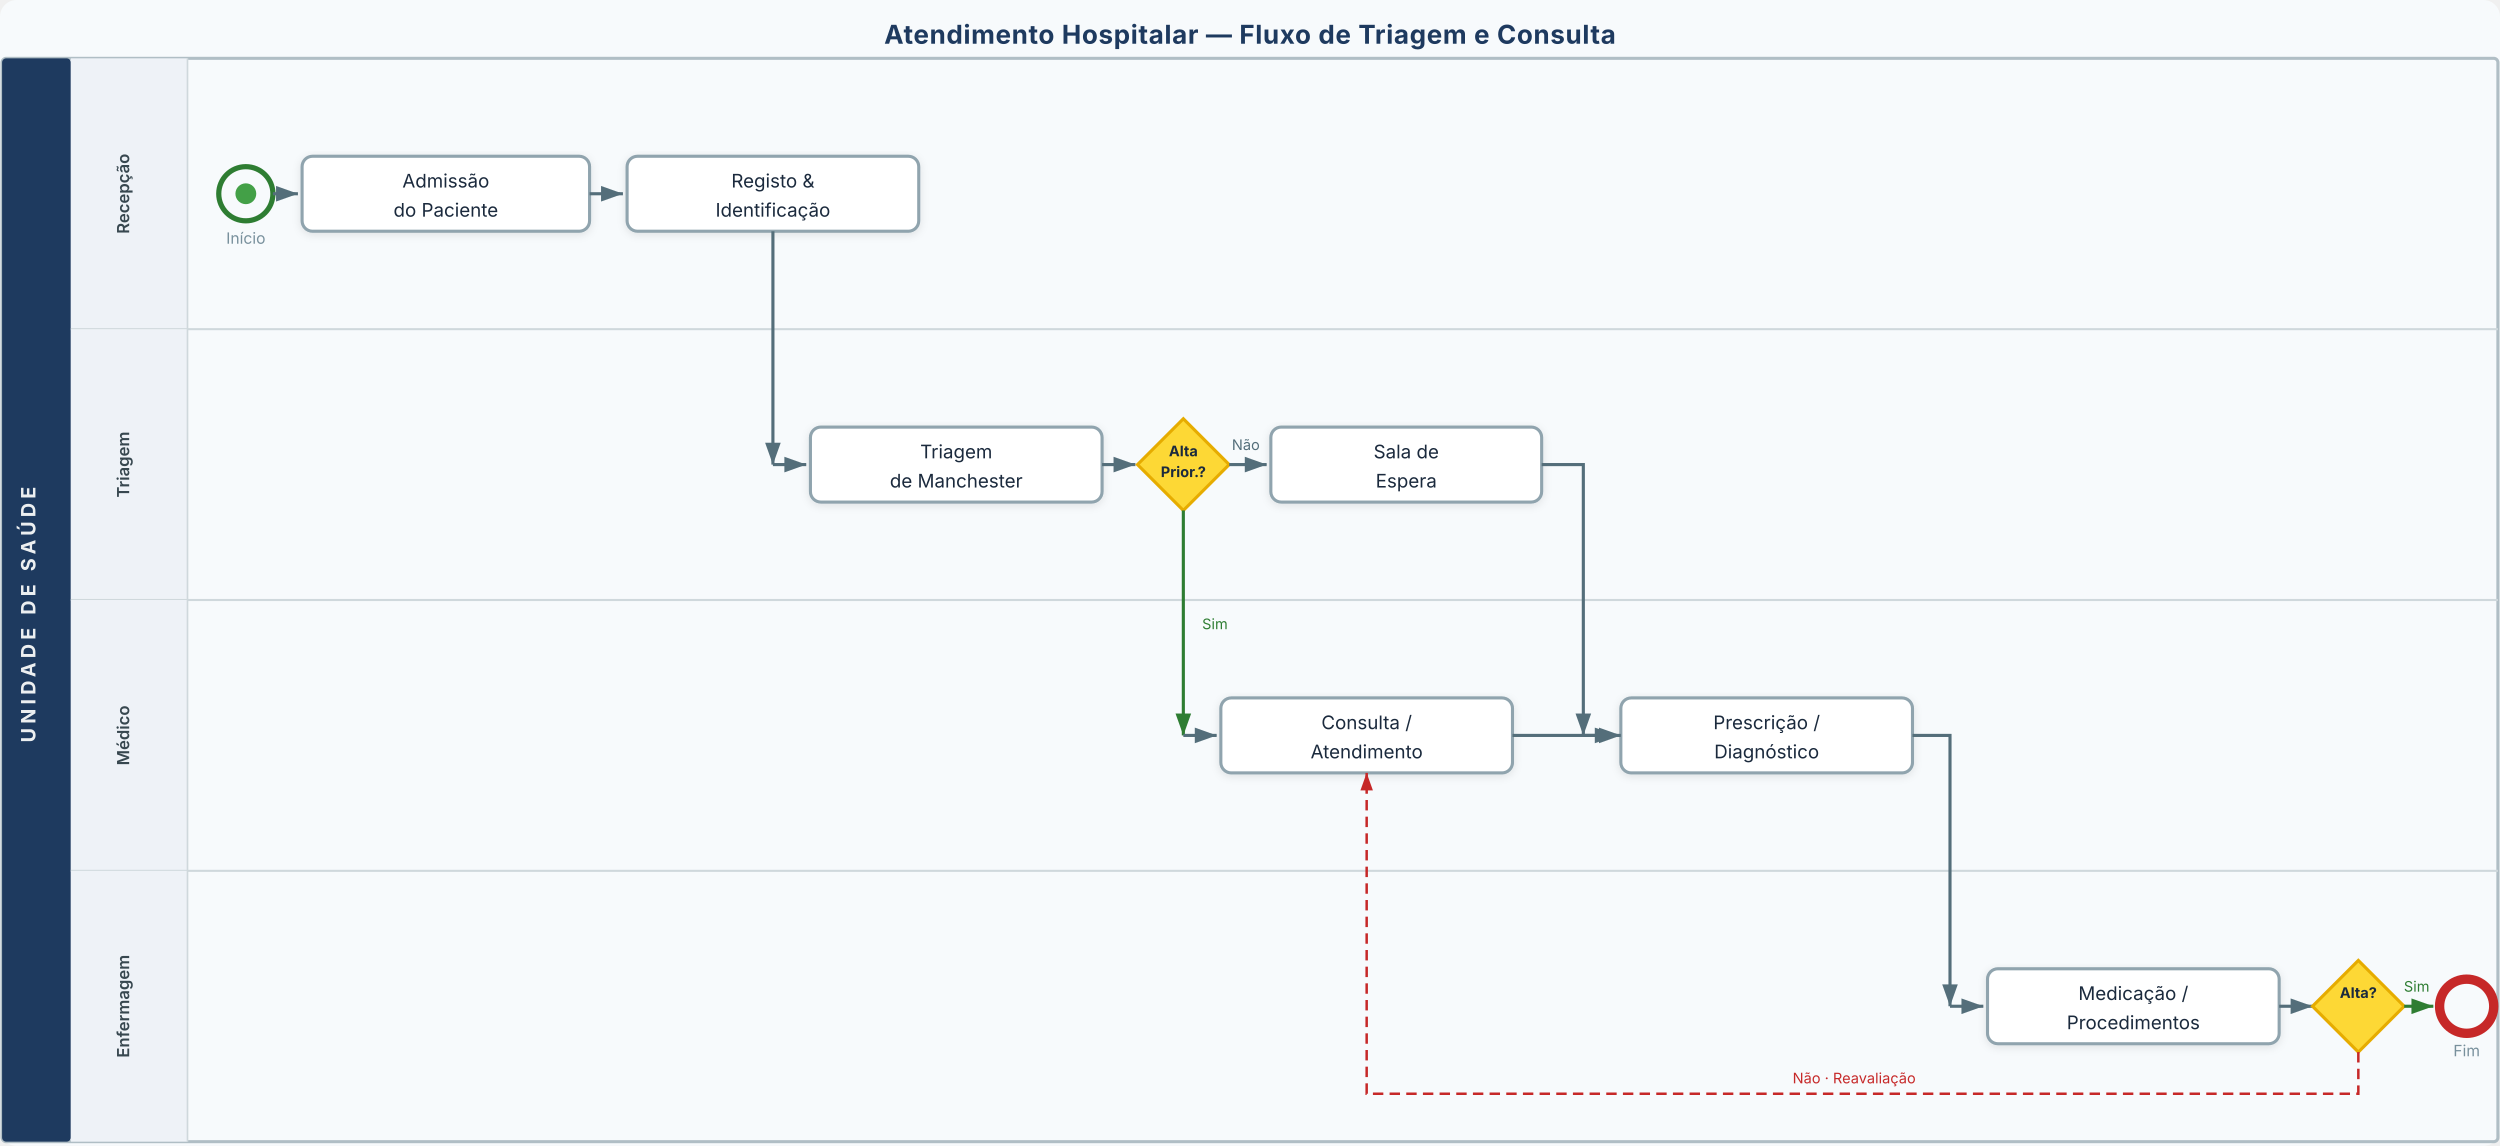
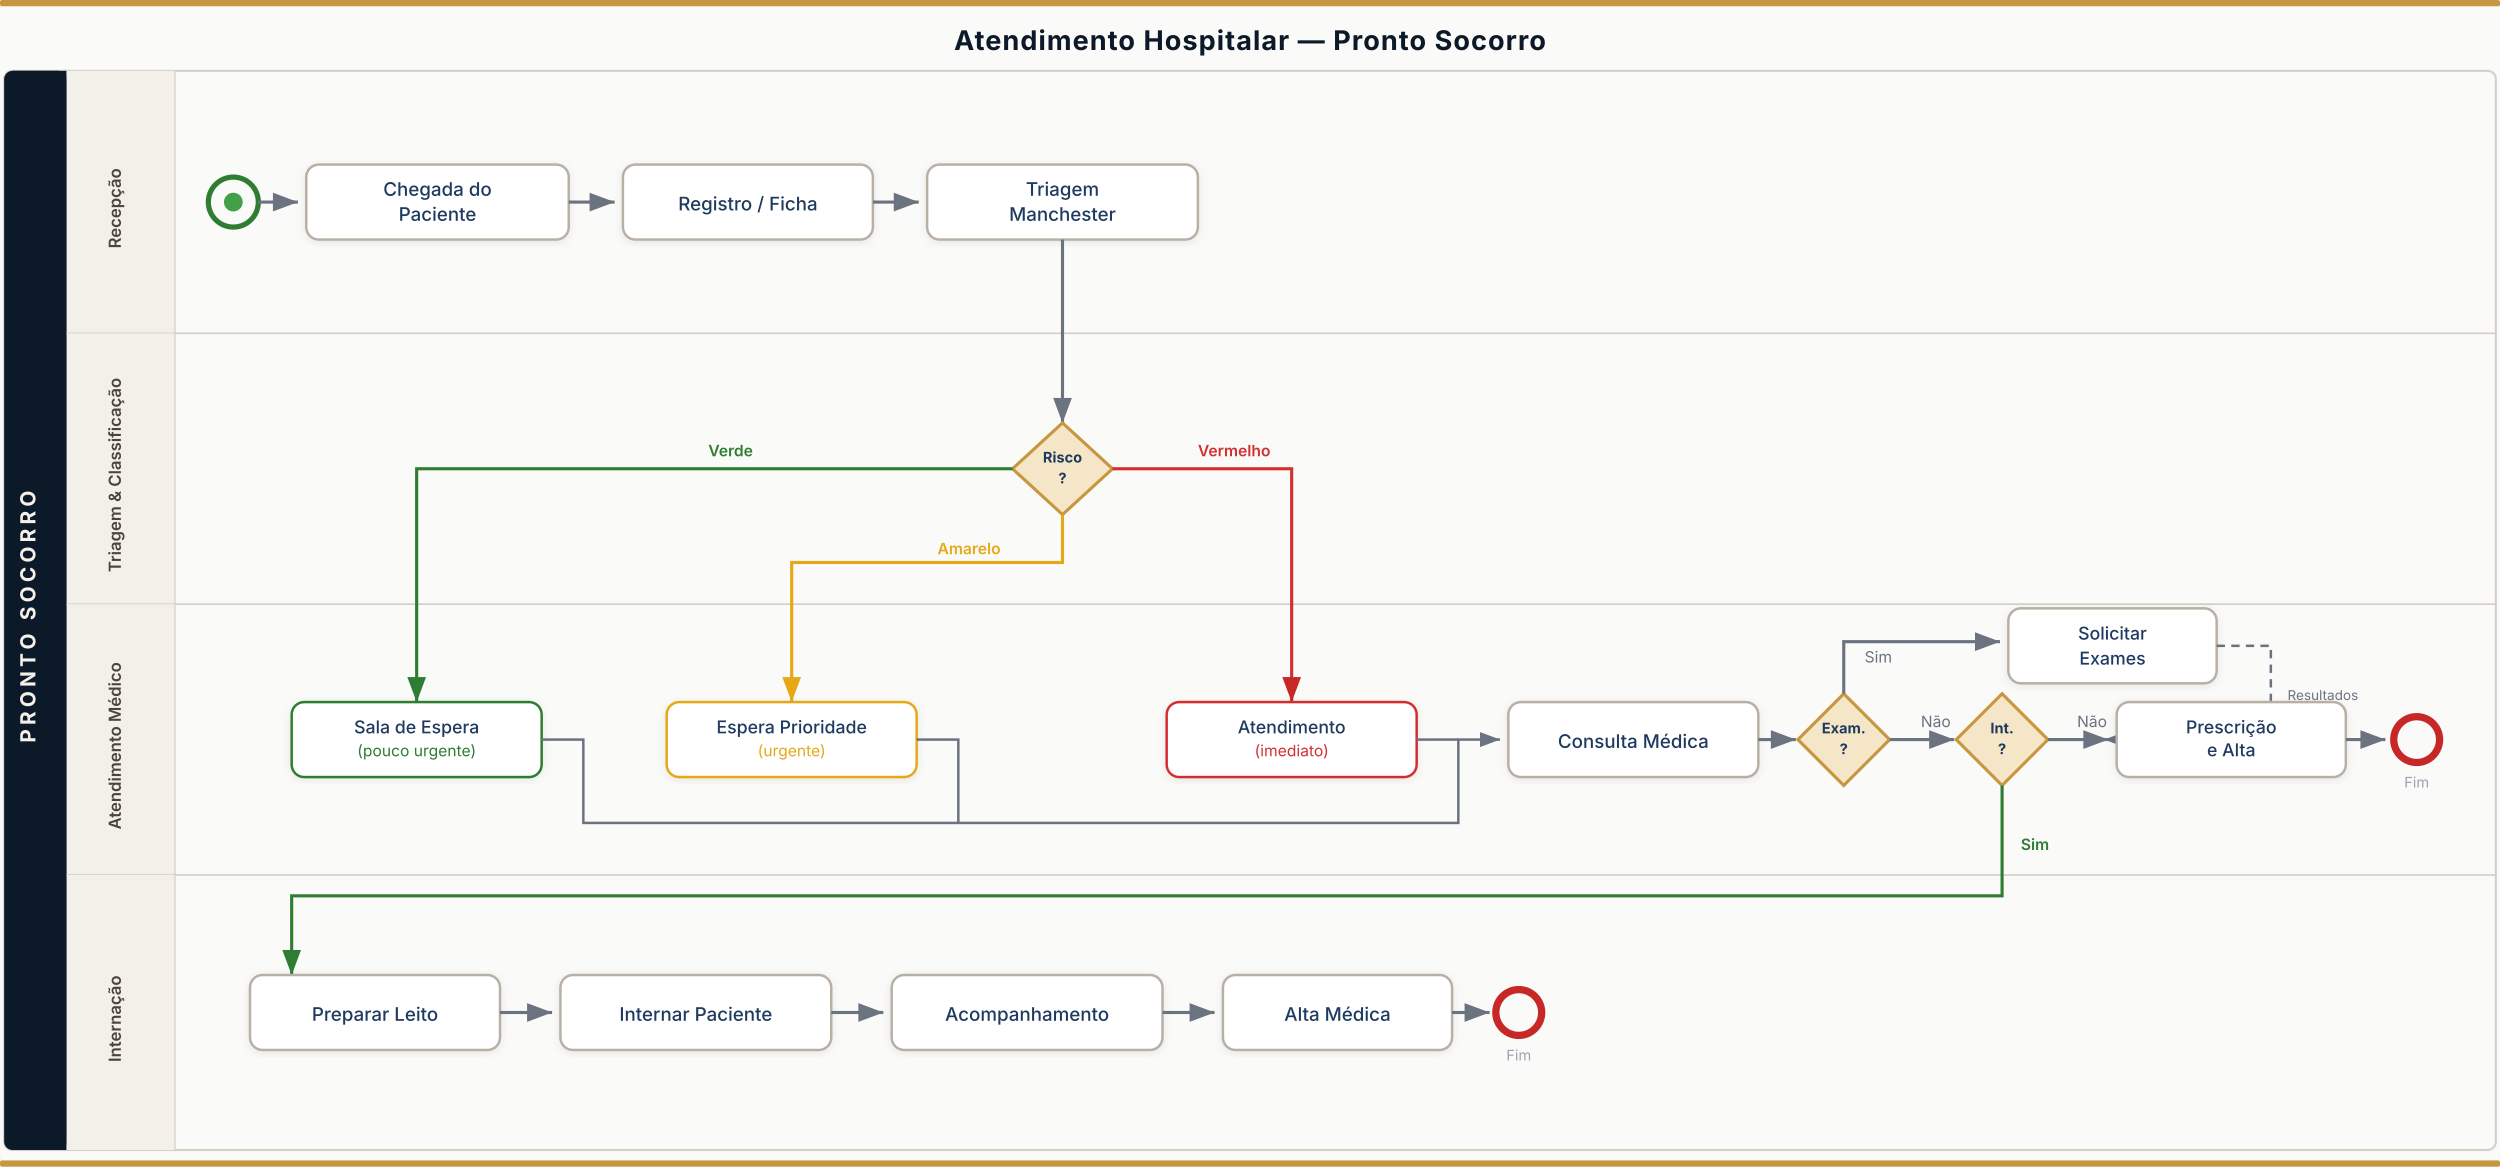
- <svg xmlns="http://www.w3.org/2000/svg" viewBox="0 0 1200 550" font-family="Inter,Arial,sans-serif">
+ <svg xmlns="http://www.w3.org/2000/svg" viewBox="0 0 1200 560" font-family="Inter,Segoe UI,Arial,sans-serif">
  <defs>
-     <marker id="a" markerWidth="7" markerHeight="5" refX="7" refY="2.5" orient="auto">
-       <polygon points="0 0,7 2.5,0 5" fill="#546E7A" />
+     <marker id="a" markerWidth="8" markerHeight="6" refX="8" refY="3" orient="auto">
+       <polygon points="0 0,8 3,0 6" fill="#6B7280" />
    </marker>
-     <marker id="ag" markerWidth="7" markerHeight="5" refX="7" refY="2.5" orient="auto">
-       <polygon points="0 0,7 2.5,0 5" fill="#2E7D32" />
+     <marker id="ag" markerWidth="8" markerHeight="6" refX="8" refY="3" orient="auto">
+       <polygon points="0 0,8 3,0 6" fill="#2E7D32" />
    </marker>
-     <marker id="ar" markerWidth="7" markerHeight="5" refX="7" refY="2.5" orient="auto">
-       <polygon points="0 0,7 2.5,0 5" fill="#C62828" />
+     <marker id="ar" markerWidth="8" markerHeight="6" refX="8" refY="3" orient="auto">
+       <polygon points="0 0,8 3,0 6" fill="#C62828" />
    </marker>
-     <filter id="sh" x="-5%" y="-10%" width="110%" height="130%">
-       <feDropShadow dx="0" dy="1" stdDeviation="2" flood-opacity="0.10" />
+     <marker id="ay" markerWidth="8" markerHeight="6" refX="8" refY="3" orient="auto">
+       <polygon points="0 0,8 3,0 6" fill="#E6A817" />
+     </marker>
+     <filter id="sh">
+       <feDropShadow dx="0" dy="1" stdDeviation="2" flood-opacity=".08" />
    </filter>
  </defs>
-   <rect width="1200" height="550" fill="#F7FAFC" rx="8" />
-   <text x="600" y="21" text-anchor="middle" font-size="12.5" font-weight="700" fill="#1E3A5F" letter-spacing="0.3">Atendimento Hospitalar — Fluxo de Triagem e Consulta</text>
-   <rect x="1" y="28" width="1198" height="520" fill="none" stroke="#B0BEC5" stroke-width="1.5" rx="2" />
-   <rect x="1" y="28" width="33" height="520" fill="#1E3A5F" rx="2" />
-   <text x="17" y="295" text-anchor="middle" font-size="9.5" font-weight="700" fill="#ECEFF1" transform="rotate(-90,17,295)" letter-spacing="2">UNIDADE DE SAÚDE</text>
-   <rect x="34" y="28" width="56" height="130" fill="#EEF2F7" />
-   <text x="62" y="93" text-anchor="middle" font-size="8" font-weight="600" fill="#37474F" transform="rotate(-90,62,93)">Recepção</text>
-   <line x1="34" y1="158" x2="1199" y2="158" stroke="#CFD8DC" stroke-width="1" />
-   <rect x="34" y="158" width="56" height="130" fill="#EEF2F7" />
-   <text x="62" y="223" text-anchor="middle" font-size="8" font-weight="600" fill="#37474F" transform="rotate(-90,62,223)">Triagem</text>
-   <line x1="34" y1="288" x2="1199" y2="288" stroke="#CFD8DC" stroke-width="1" />
-   <rect x="34" y="288" width="56" height="130" fill="#EEF2F7" />
-   <text x="62" y="353" text-anchor="middle" font-size="8" font-weight="600" fill="#37474F" transform="rotate(-90,62,353)">Médico</text>
-   <line x1="34" y1="418" x2="1199" y2="418" stroke="#CFD8DC" stroke-width="1" />
-   <rect x="34" y="418" width="56" height="130" fill="#EEF2F7" />
-   <text x="62" y="483" text-anchor="middle" font-size="8" font-weight="600" fill="#37474F" transform="rotate(-90,62,483)">Enfermagem</text>
-   <line x1="90" y1="28" x2="90" y2="548" stroke="#CFD8DC" stroke-width="0.8" />
-   <circle cx="118" cy="93" r="13" fill="none" stroke="#2E7D32" stroke-width="2.5" />
-   <circle cx="118" cy="93" r="5" fill="#43A047" />
-   <text x="118" y="117" text-anchor="middle" font-size="7.5" fill="#78909C">Início</text>
-   <line x1="131" y1="93" x2="143" y2="93" stroke="#546E7A" stroke-width="1.5" marker-end="url(#a)" />
-   <rect x="145" y="75" width="138" height="36" rx="5" fill="#fff" stroke="#90A4AE" stroke-width="1.5" filter="url(#sh)" />
-   <text x="214" y="90" text-anchor="middle" font-size="9" fill="#1B2A3D">Admissão</text>
-   <text x="214" y="104" text-anchor="middle" font-size="9" fill="#1B2A3D">do Paciente</text>
-   <line x1="283" y1="93" x2="299" y2="93" stroke="#546E7A" stroke-width="1.5" marker-end="url(#a)" />
-   <rect x="301" y="75" width="140" height="36" rx="5" fill="#fff" stroke="#90A4AE" stroke-width="1.5" filter="url(#sh)" />
-   <text x="371" y="90" text-anchor="middle" font-size="9" fill="#1B2A3D">Registo &amp;</text>
-   <text x="371" y="104" text-anchor="middle" font-size="9" fill="#1B2A3D">Identificação</text>
-   <path d="M 371,111 L 371,223" stroke="#546E7A" stroke-width="1.5" fill="none" marker-end="url(#a)" />
-   <line x1="371" y1="223" x2="387" y2="223" stroke="#546E7A" stroke-width="1.5" marker-end="url(#a)" />
-   <rect x="389" y="205" width="140" height="36" rx="5" fill="#fff" stroke="#90A4AE" stroke-width="1.5" filter="url(#sh)" />
-   <text x="459" y="220" text-anchor="middle" font-size="9" fill="#1B2A3D">Triagem</text>
-   <text x="459" y="234" text-anchor="middle" font-size="9" fill="#1B2A3D">de Manchester</text>
-   <line x1="529" y1="223" x2="545" y2="223" stroke="#546E7A" stroke-width="1.5" marker-end="url(#a)" />
-   <polygon points="568,201 590,223 568,245 546,223" fill="#FDD835" stroke="#E6AC00" stroke-width="1.5" />
-   <text x="568" y="219" text-anchor="middle" font-size="7" font-weight="700" fill="#1B2A3D">Alta</text>
-   <text x="568" y="229" text-anchor="middle" font-size="7" font-weight="700" fill="#1B2A3D">Prior.?</text>
-   <line x1="590" y1="223" x2="608" y2="223" stroke="#546E7A" stroke-width="1.5" marker-end="url(#a)" />
-   <text x="598" y="216" text-anchor="middle" font-size="7" fill="#546E7A">Não</text>
-   <rect x="610" y="205" width="130" height="36" rx="5" fill="#fff" stroke="#90A4AE" stroke-width="1.5" filter="url(#sh)" />
-   <text x="675" y="220" text-anchor="middle" font-size="9" fill="#1B2A3D">Sala de</text>
-   <text x="675" y="234" text-anchor="middle" font-size="9" fill="#1B2A3D">Espera</text>
-   <path d="M 740,223 L 760,223 L 760,353" stroke="#546E7A" stroke-width="1.5" fill="none" marker-end="url(#a)" />
-   <path d="M 568,245 L 568,353" stroke="#2E7D32" stroke-width="1.5" fill="none" marker-end="url(#ag)" />
-   <text x="577" y="302" font-size="7" fill="#2E7D32">Sim</text>
-   <line x1="568" y1="353" x2="584" y2="353" stroke="#546E7A" stroke-width="1.5" marker-end="url(#a)" />
-   <rect x="586" y="335" width="140" height="36" rx="5" fill="#fff" stroke="#90A4AE" stroke-width="1.5" filter="url(#sh)" />
-   <text x="656" y="350" text-anchor="middle" font-size="9" fill="#1B2A3D">Consulta /</text>
-   <text x="656" y="364" text-anchor="middle" font-size="9" fill="#1B2A3D">Atendimento</text>
-   <line x1="760" y1="353" x2="776" y2="353" stroke="#546E7A" stroke-width="1.5" marker-end="url(#a)" />
-   <rect x="778" y="335" width="140" height="36" rx="5" fill="#fff" stroke="#90A4AE" stroke-width="1.5" filter="url(#sh)" />
-   <text x="848" y="350" text-anchor="middle" font-size="9" fill="#1B2A3D">Prescrição /</text>
-   <text x="848" y="364" text-anchor="middle" font-size="9" fill="#1B2A3D">Diagnóstico</text>
-   <line x1="726" y1="353" x2="778" y2="353" stroke="#546E7A" stroke-width="1.5" marker-end="url(#a)" />
-   <path d="M 918,353 L 936,353 L 936,483" stroke="#546E7A" stroke-width="1.5" fill="none" marker-end="url(#a)" />
-   <line x1="936" y1="483" x2="952" y2="483" stroke="#546E7A" stroke-width="1.5" marker-end="url(#a)" />
-   <rect x="954" y="465" width="140" height="36" rx="5" fill="#fff" stroke="#90A4AE" stroke-width="1.5" filter="url(#sh)" />
-   <text x="1024" y="480" text-anchor="middle" font-size="9" fill="#1B2A3D">Medicação /</text>
-   <text x="1024" y="494" text-anchor="middle" font-size="9" fill="#1B2A3D">Procedimentos</text>
-   <line x1="1094" y1="483" x2="1110" y2="483" stroke="#546E7A" stroke-width="1.5" marker-end="url(#a)" />
-   <polygon points="1132,461 1154,483 1132,505 1110,483" fill="#FDD835" stroke="#E6AC00" stroke-width="1.5" />
-   <text x="1132" y="479" text-anchor="middle" font-size="7" font-weight="700" fill="#1B2A3D">Alta?</text>
-   <line x1="1154" y1="483" x2="1168" y2="483" stroke="#2E7D32" stroke-width="1.5" marker-end="url(#ag)" />
-   <text x="1160" y="476" text-anchor="middle" font-size="7" fill="#2E7D32">Sim</text>
-   <circle cx="1184" cy="483" r="13" fill="none" stroke="#C62828" stroke-width="4.5" />
-   <text x="1184" y="507" text-anchor="middle" font-size="7.5" fill="#78909C">Fim</text>
-   <path d="M 1132,505 L 1132,525 L 656,525 L 656,371" stroke="#C62828" stroke-width="1.2" fill="none" stroke-dasharray="5,3" marker-end="url(#ar)" />
-   <text x="890" y="520" text-anchor="middle" font-size="7" fill="#C62828">Não · Reavaliação</text>
+   <rect width="1200" height="560" fill="#FAFAF8" rx="6" />
+   <rect width="1200" height="3" fill="#C8963E" rx="1" />
+   <text x="600" y="24" text-anchor="middle" font-size="13" font-weight="700" fill="#0B1929" letter-spacing=".5">Atendimento Hospitalar — Pronto Socorro</text>
+   <rect x="2" y="34" width="1196" height="518" fill="none" stroke="#D5CFC5" stroke-width="1" rx="4" />
+   <rect x="2" y="34" width="30" height="518" fill="#0B1929" rx="4" />
+   <rect x="6" y="34" width="26" height="518" fill="#0B1929" />
+   <text x="17" y="296" text-anchor="middle" font-size="10" font-weight="700" fill="#F5F0E8" letter-spacing="2" transform="rotate(-90,17,296)">PRONTO SOCORRO</text>
+   <rect x="32" y="34" width="52" height="126" fill="#F3F0EA" />
+   <text x="58" y="100" text-anchor="middle" font-size="8" font-weight="600" fill="#4A4539" transform="rotate(-90,58,100)">Recepção</text>
+   <line x1="32" y1="160" x2="1198" y2="160" stroke="#D5CFC5" stroke-width=".8" />
+   <rect x="32" y="160" width="52" height="130" fill="#F3F0EA" />
+   <text x="58" y="228" text-anchor="middle" font-size="8" font-weight="600" fill="#4A4539" transform="rotate(-90,58,228)">Triagem &amp; Classificação</text>
+   <line x1="32" y1="290" x2="1198" y2="290" stroke="#D5CFC5" stroke-width=".8" />
+   <rect x="32" y="290" width="52" height="130" fill="#F3F0EA" />
+   <text x="58" y="358" text-anchor="middle" font-size="8" font-weight="600" fill="#4A4539" transform="rotate(-90,58,358)">Atendimento Médico</text>
+   <line x1="32" y1="420" x2="1198" y2="420" stroke="#D5CFC5" stroke-width=".8" />
+   <rect x="32" y="420" width="52" height="132" fill="#F3F0EA" />
+   <text x="58" y="489" text-anchor="middle" font-size="8" font-weight="600" fill="#4A4539" transform="rotate(-90,58,489)">Internação</text>
+   <line x1="84" y1="34" x2="84" y2="552" stroke="#D5CFC5" stroke-width=".6" />
+   <circle cx="112" cy="97" r="12" fill="none" stroke="#2E7D32" stroke-width="2.5" />
+   <circle cx="112" cy="97" r="4.5" fill="#43A047" />
+   <line x1="124" y1="97" x2="143" y2="97" stroke="#6B7280" stroke-width="1.5" marker-end="url(#a)" />
+   <rect x="147" y="79" width="126" height="36" rx="6" fill="#fff" stroke="#B8B0A4" stroke-width="1.2" filter="url(#sh)" />
+   <text x="210" y="94" text-anchor="middle" font-size="9" font-weight="500" fill="#1E3A5F">Chegada do</text>
+   <text x="210" y="106" text-anchor="middle" font-size="9" font-weight="500" fill="#1E3A5F">Paciente</text>
+   <line x1="273" y1="97" x2="295" y2="97" stroke="#6B7280" stroke-width="1.5" marker-end="url(#a)" />
+   <rect x="299" y="79" width="120" height="36" rx="6" fill="#fff" stroke="#B8B0A4" stroke-width="1.2" filter="url(#sh)" />
+   <text x="359" y="101" text-anchor="middle" font-size="9" font-weight="500" fill="#1E3A5F">Registro / Ficha</text>
+   <line x1="419" y1="97" x2="441" y2="97" stroke="#6B7280" stroke-width="1.5" marker-end="url(#a)" />
+   <rect x="445" y="79" width="130" height="36" rx="6" fill="#fff" stroke="#B8B0A4" stroke-width="1.2" filter="url(#sh)" />
+   <text x="510" y="94" text-anchor="middle" font-size="9" font-weight="500" fill="#1E3A5F">Triagem</text>
+   <text x="510" y="106" text-anchor="middle" font-size="9" font-weight="500" fill="#1E3A5F">Manchester</text>
+   <path d="M510,115 L510,203" stroke="#6B7280" stroke-width="1.5" fill="none" marker-end="url(#a)" />
+   <polygon points="510,203 534,225 510,247 486,225" fill="#F5E6C8" stroke="#C8963E" stroke-width="1.5" />
+   <text x="510" y="222" text-anchor="middle" font-size="7" font-weight="700" fill="#1E3A5F">Risco</text>
+   <text x="510" y="232" text-anchor="middle" font-size="7" font-weight="700" fill="#1E3A5F">?</text>
+   <path d="M534,225 L620,225 L620,337" stroke="#D32F2F" stroke-width="1.5" fill="none" marker-end="url(#ar)" />
+   <text x="575" y="219" font-size="7.5" font-weight="600" fill="#D32F2F">Vermelho</text>
+   <path d="M510,247 L510,270 L380,270 L380,337" stroke="#E6A817" stroke-width="1.5" fill="none" marker-end="url(#ay)" />
+   <text x="450" y="266" font-size="7.5" font-weight="600" fill="#E6A817">Amarelo</text>
+   <path d="M486,225 L200,225 L200,337" stroke="#2E7D32" stroke-width="1.5" fill="none" marker-end="url(#ag)" />
+   <text x="340" y="219" font-size="7.5" font-weight="600" fill="#2E7D32">Verde</text>
+   <rect x="140" y="337" width="120" height="36" rx="6" fill="#fff" stroke="#2E7D32" stroke-width="1.2" filter="url(#sh)" />
+   <text x="200" y="352" text-anchor="middle" font-size="8.5" font-weight="500" fill="#1E3A5F">Sala de Espera</text>
+   <text x="200" y="363" text-anchor="middle" font-size="7.5" fill="#2E7D32">(pouco urgente)</text>
+   <rect x="320" y="337" width="120" height="36" rx="6" fill="#fff" stroke="#E6A817" stroke-width="1.2" filter="url(#sh)" />
+   <text x="380" y="352" text-anchor="middle" font-size="8.5" font-weight="500" fill="#1E3A5F">Espera Prioridade</text>
+   <text x="380" y="363" text-anchor="middle" font-size="7.5" fill="#E6A817">(urgente)</text>
+   <rect x="560" y="337" width="120" height="36" rx="6" fill="#fff" stroke="#D32F2F" stroke-width="1.2" filter="url(#sh)" />
+   <text x="620" y="352" text-anchor="middle" font-size="8.5" font-weight="500" fill="#1E3A5F">Atendimento</text>
+   <text x="620" y="363" text-anchor="middle" font-size="7.5" fill="#D32F2F">(imediato)</text>
+   <path d="M260,355 L280,355 L280,395 L700,395 L700,355 L720,355" stroke="#6B7280" stroke-width="1.2" fill="none" marker-end="url(#a)" />
+   <path d="M440,355 L460,355 L460,395" stroke="#6B7280" stroke-width="1.2" fill="none" />
+   <path d="M680,355 L700,355" stroke="#6B7280" stroke-width="1.2" fill="none" />
+   <rect x="724" y="337" width="120" height="36" rx="6" fill="#fff" stroke="#B8B0A4" stroke-width="1.2" filter="url(#sh)" />
+   <text x="784" y="359" text-anchor="middle" font-size="9" font-weight="500" fill="#1E3A5F">Consulta Médica</text>
+   <line x1="844" y1="355" x2="862" y2="355" stroke="#6B7280" stroke-width="1.5" marker-end="url(#a)" />
+   <polygon points="885,333 907,355 885,377 863,355" fill="#F5E6C8" stroke="#C8963E" stroke-width="1.5" />
+   <text x="885" y="352" text-anchor="middle" font-size="7" font-weight="700" fill="#1E3A5F">Exam.</text>
+   <text x="885" y="362" text-anchor="middle" font-size="7" font-weight="700" fill="#1E3A5F">?</text>
+   <path d="M885,333 L885,308 L960,308" stroke="#6B7280" stroke-width="1.5" fill="none" marker-end="url(#a)" />
+   <text x="895" y="318" font-size="7.5" fill="#6B7280">Sim</text>
+   <rect x="964" y="292" width="100" height="36" rx="6" fill="#fff" stroke="#B8B0A4" stroke-width="1.2" filter="url(#sh)" />
+   <text x="1014" y="307" text-anchor="middle" font-size="8.5" font-weight="500" fill="#1E3A5F">Solicitar</text>
+   <text x="1014" y="319" text-anchor="middle" font-size="8.5" font-weight="500" fill="#1E3A5F">Exames</text>
+   <path d="M1064,310 L1090,310 L1090,355 L1010,355" stroke="#6B7280" stroke-width="1.2" fill="none" stroke-dasharray="4,3" marker-end="url(#a)" />
+   <text x="1098" y="336" font-size="6.5" fill="#6B7280">Resultados</text>
+   <line x1="907" y1="355" x2="938" y2="355" stroke="#6B7280" stroke-width="1.5" marker-end="url(#a)" />
+   <text x="922" y="349" font-size="7.5" fill="#6B7280">Não</text>
+   <polygon points="961,333 983,355 961,377 939,355" fill="#F5E6C8" stroke="#C8963E" stroke-width="1.5" />
+   <text x="961" y="352" text-anchor="middle" font-size="7" font-weight="700" fill="#1E3A5F">Int.</text>
+   <text x="961" y="362" text-anchor="middle" font-size="7" font-weight="700" fill="#1E3A5F">?</text>
+   <line x1="983" y1="355" x2="1012" y2="355" stroke="#6B7280" stroke-width="1.5" marker-end="url(#a)" />
+   <text x="997" y="349" font-size="7.5" fill="#6B7280">Não</text>
+   <rect x="1016" y="337" width="110" height="36" rx="6" fill="#fff" stroke="#B8B0A4" stroke-width="1.2" filter="url(#sh)" />
+   <text x="1071" y="352" text-anchor="middle" font-size="8.5" font-weight="500" fill="#1E3A5F">Prescrição</text>
+   <text x="1071" y="363" text-anchor="middle" font-size="8.5" font-weight="500" fill="#1E3A5F">e Alta</text>
+   <line x1="1126" y1="355" x2="1145" y2="355" stroke="#6B7280" stroke-width="1.5" marker-end="url(#a)" />
+   <circle cx="1160" cy="355" r="11" fill="none" stroke="#C62828" stroke-width="3.5" />
+   <text x="1160" y="378" text-anchor="middle" font-size="7" fill="#9CA3AF">Fim</text>
+   <path d="M961,377 L961,430 L140,430 L140,468" stroke="#2E7D32" stroke-width="1.5" fill="none" marker-end="url(#ag)" />
+   <text x="970" y="408" font-size="7.5" font-weight="600" fill="#2E7D32">Sim</text>
+   <rect x="120" y="468" width="120" height="36" rx="6" fill="#fff" stroke="#B8B0A4" stroke-width="1.2" filter="url(#sh)" />
+   <text x="180" y="490" text-anchor="middle" font-size="9" font-weight="500" fill="#1E3A5F">Preparar Leito</text>
+   <line x1="240" y1="486" x2="265" y2="486" stroke="#6B7280" stroke-width="1.5" marker-end="url(#a)" />
+   <rect x="269" y="468" width="130" height="36" rx="6" fill="#fff" stroke="#B8B0A4" stroke-width="1.2" filter="url(#sh)" />
+   <text x="334" y="490" text-anchor="middle" font-size="9" font-weight="500" fill="#1E3A5F">Internar Paciente</text>
+   <line x1="399" y1="486" x2="424" y2="486" stroke="#6B7280" stroke-width="1.5" marker-end="url(#a)" />
+   <rect x="428" y="468" width="130" height="36" rx="6" fill="#fff" stroke="#B8B0A4" stroke-width="1.2" filter="url(#sh)" />
+   <text x="493" y="490" text-anchor="middle" font-size="9" font-weight="500" fill="#1E3A5F">Acompanhamento</text>
+   <line x1="558" y1="486" x2="583" y2="486" stroke="#6B7280" stroke-width="1.5" marker-end="url(#a)" />
+   <rect x="587" y="468" width="110" height="36" rx="6" fill="#fff" stroke="#B8B0A4" stroke-width="1.2" filter="url(#sh)" />
+   <text x="642" y="490" text-anchor="middle" font-size="9" font-weight="500" fill="#1E3A5F">Alta Médica</text>
+   <line x1="697" y1="486" x2="715" y2="486" stroke="#6B7280" stroke-width="1.5" marker-end="url(#a)" />
+   <circle cx="729" cy="486" r="11" fill="none" stroke="#C62828" stroke-width="3.5" />
+   <text x="729" y="509" text-anchor="middle" font-size="7" fill="#9CA3AF">Fim</text>
+   <rect y="557" width="1200" height="3" fill="#C8963E" rx="1" />
</svg>
